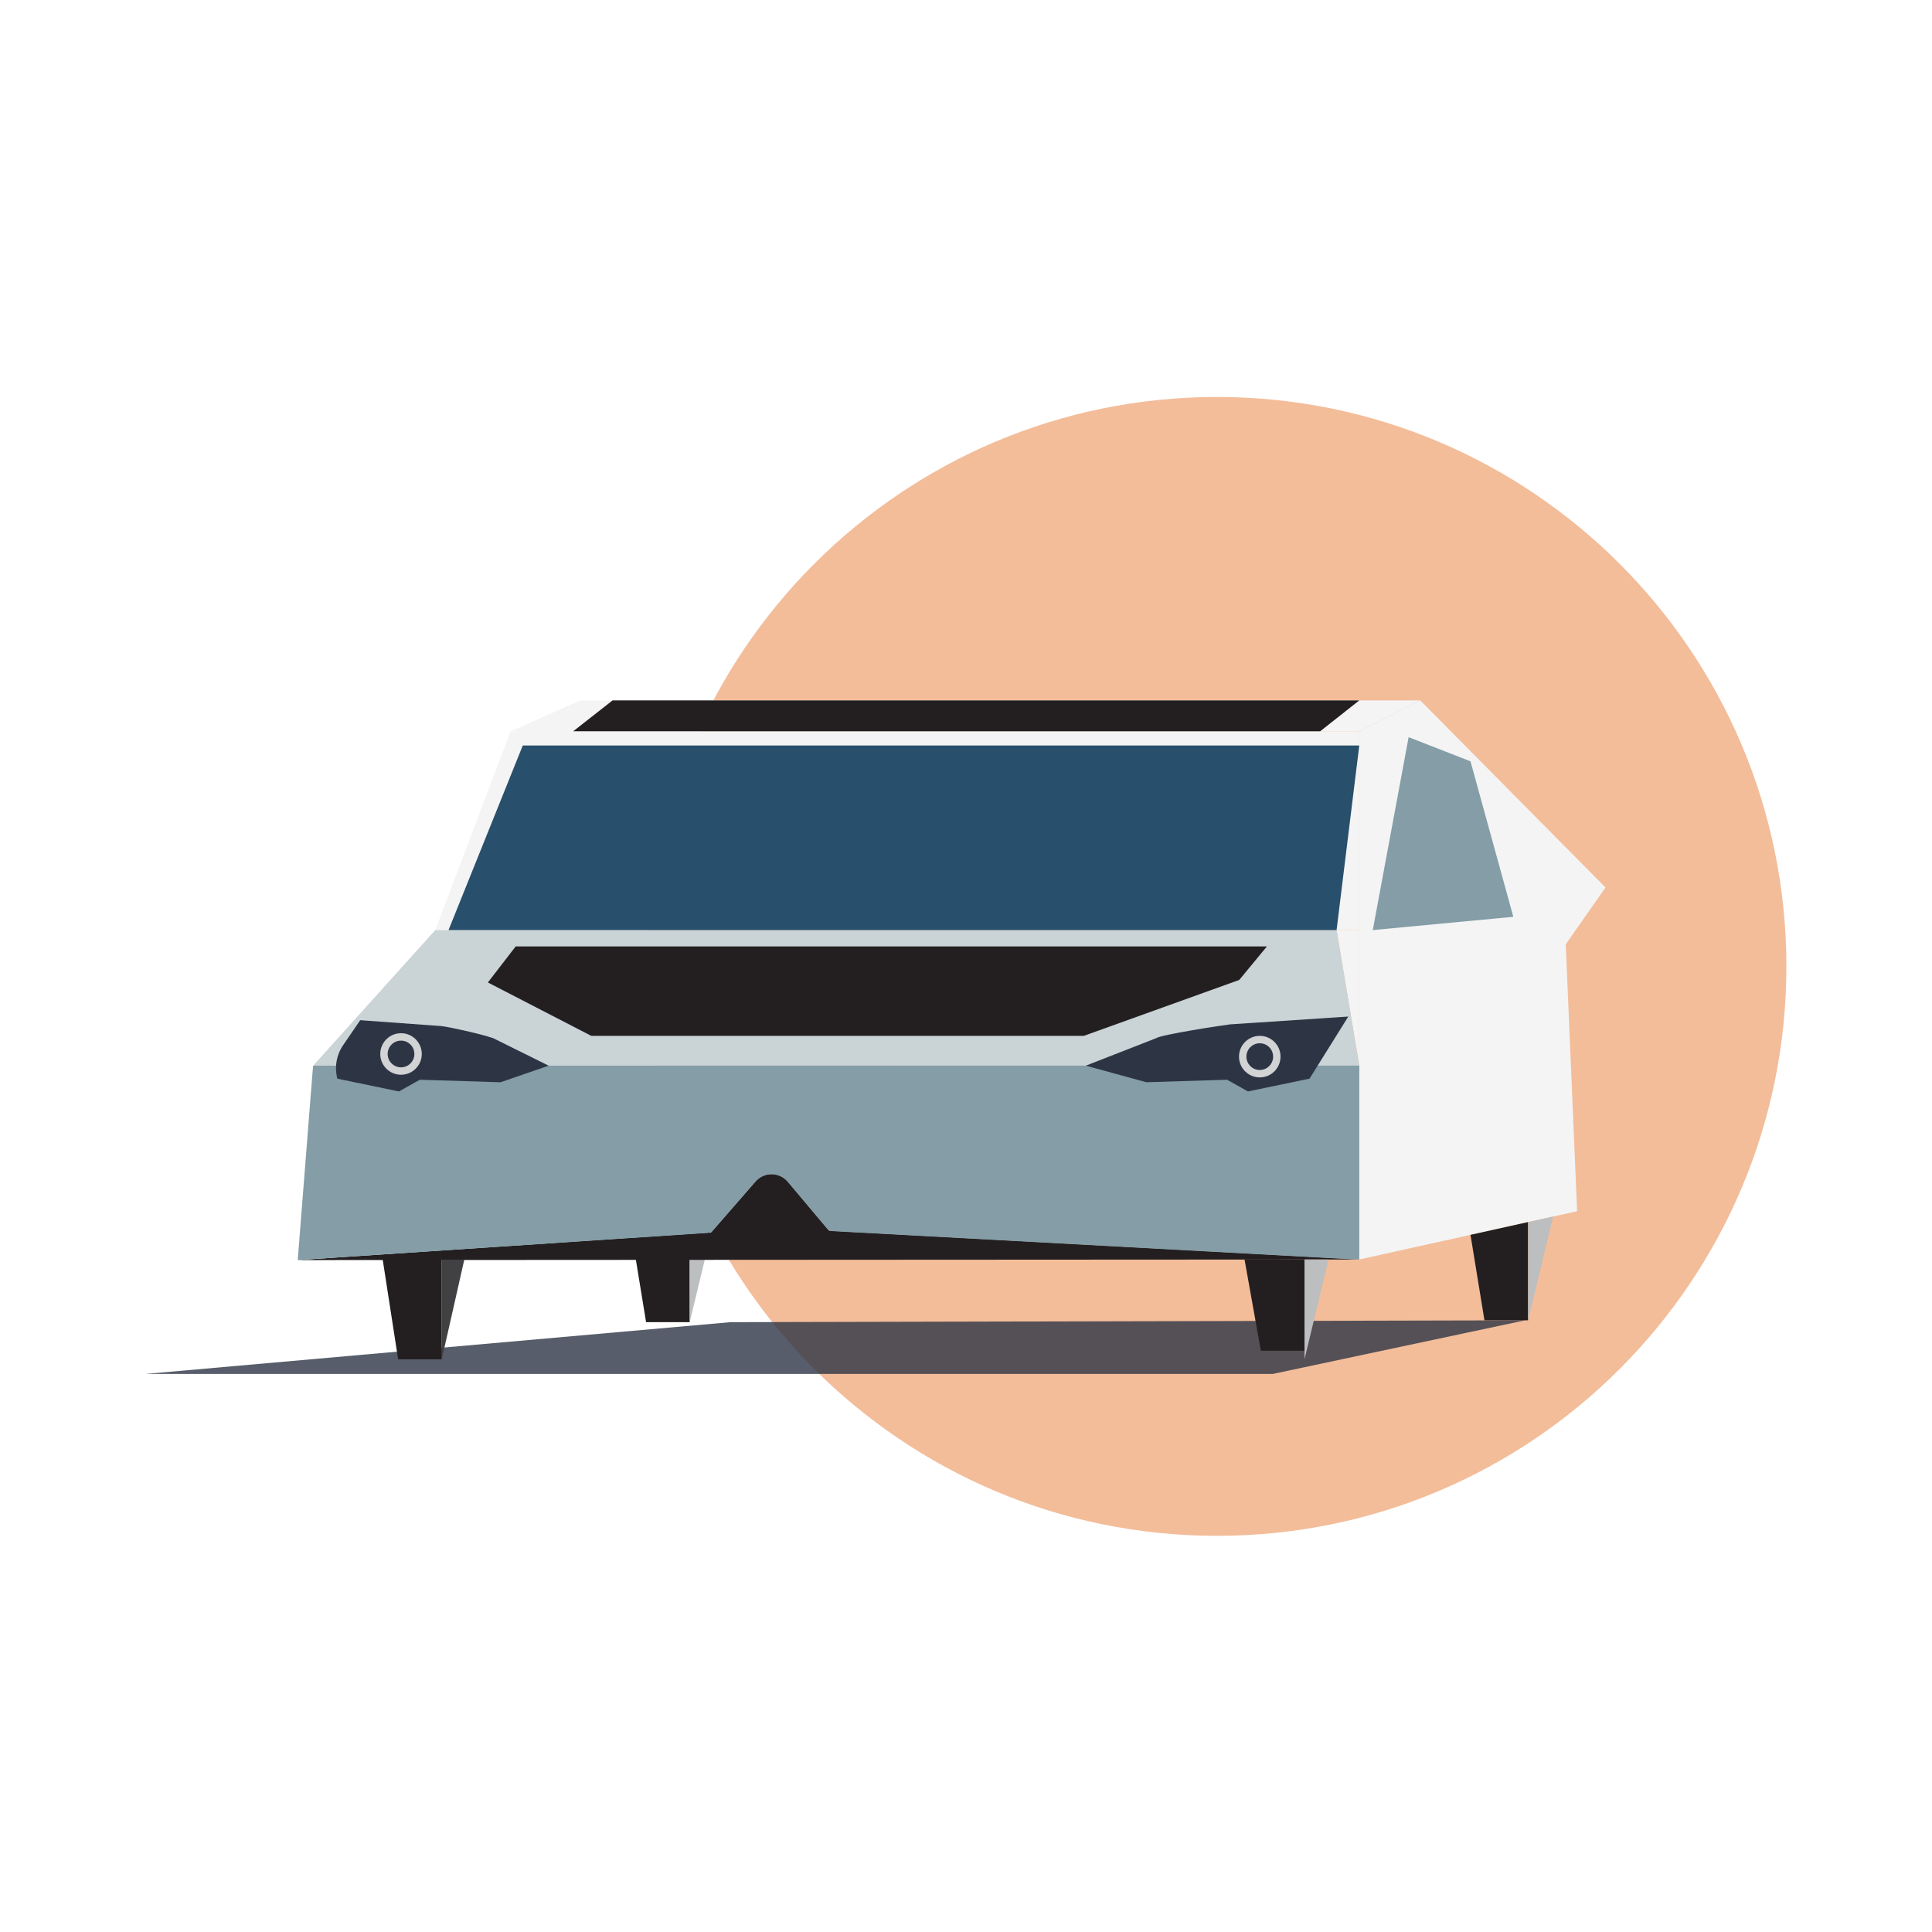
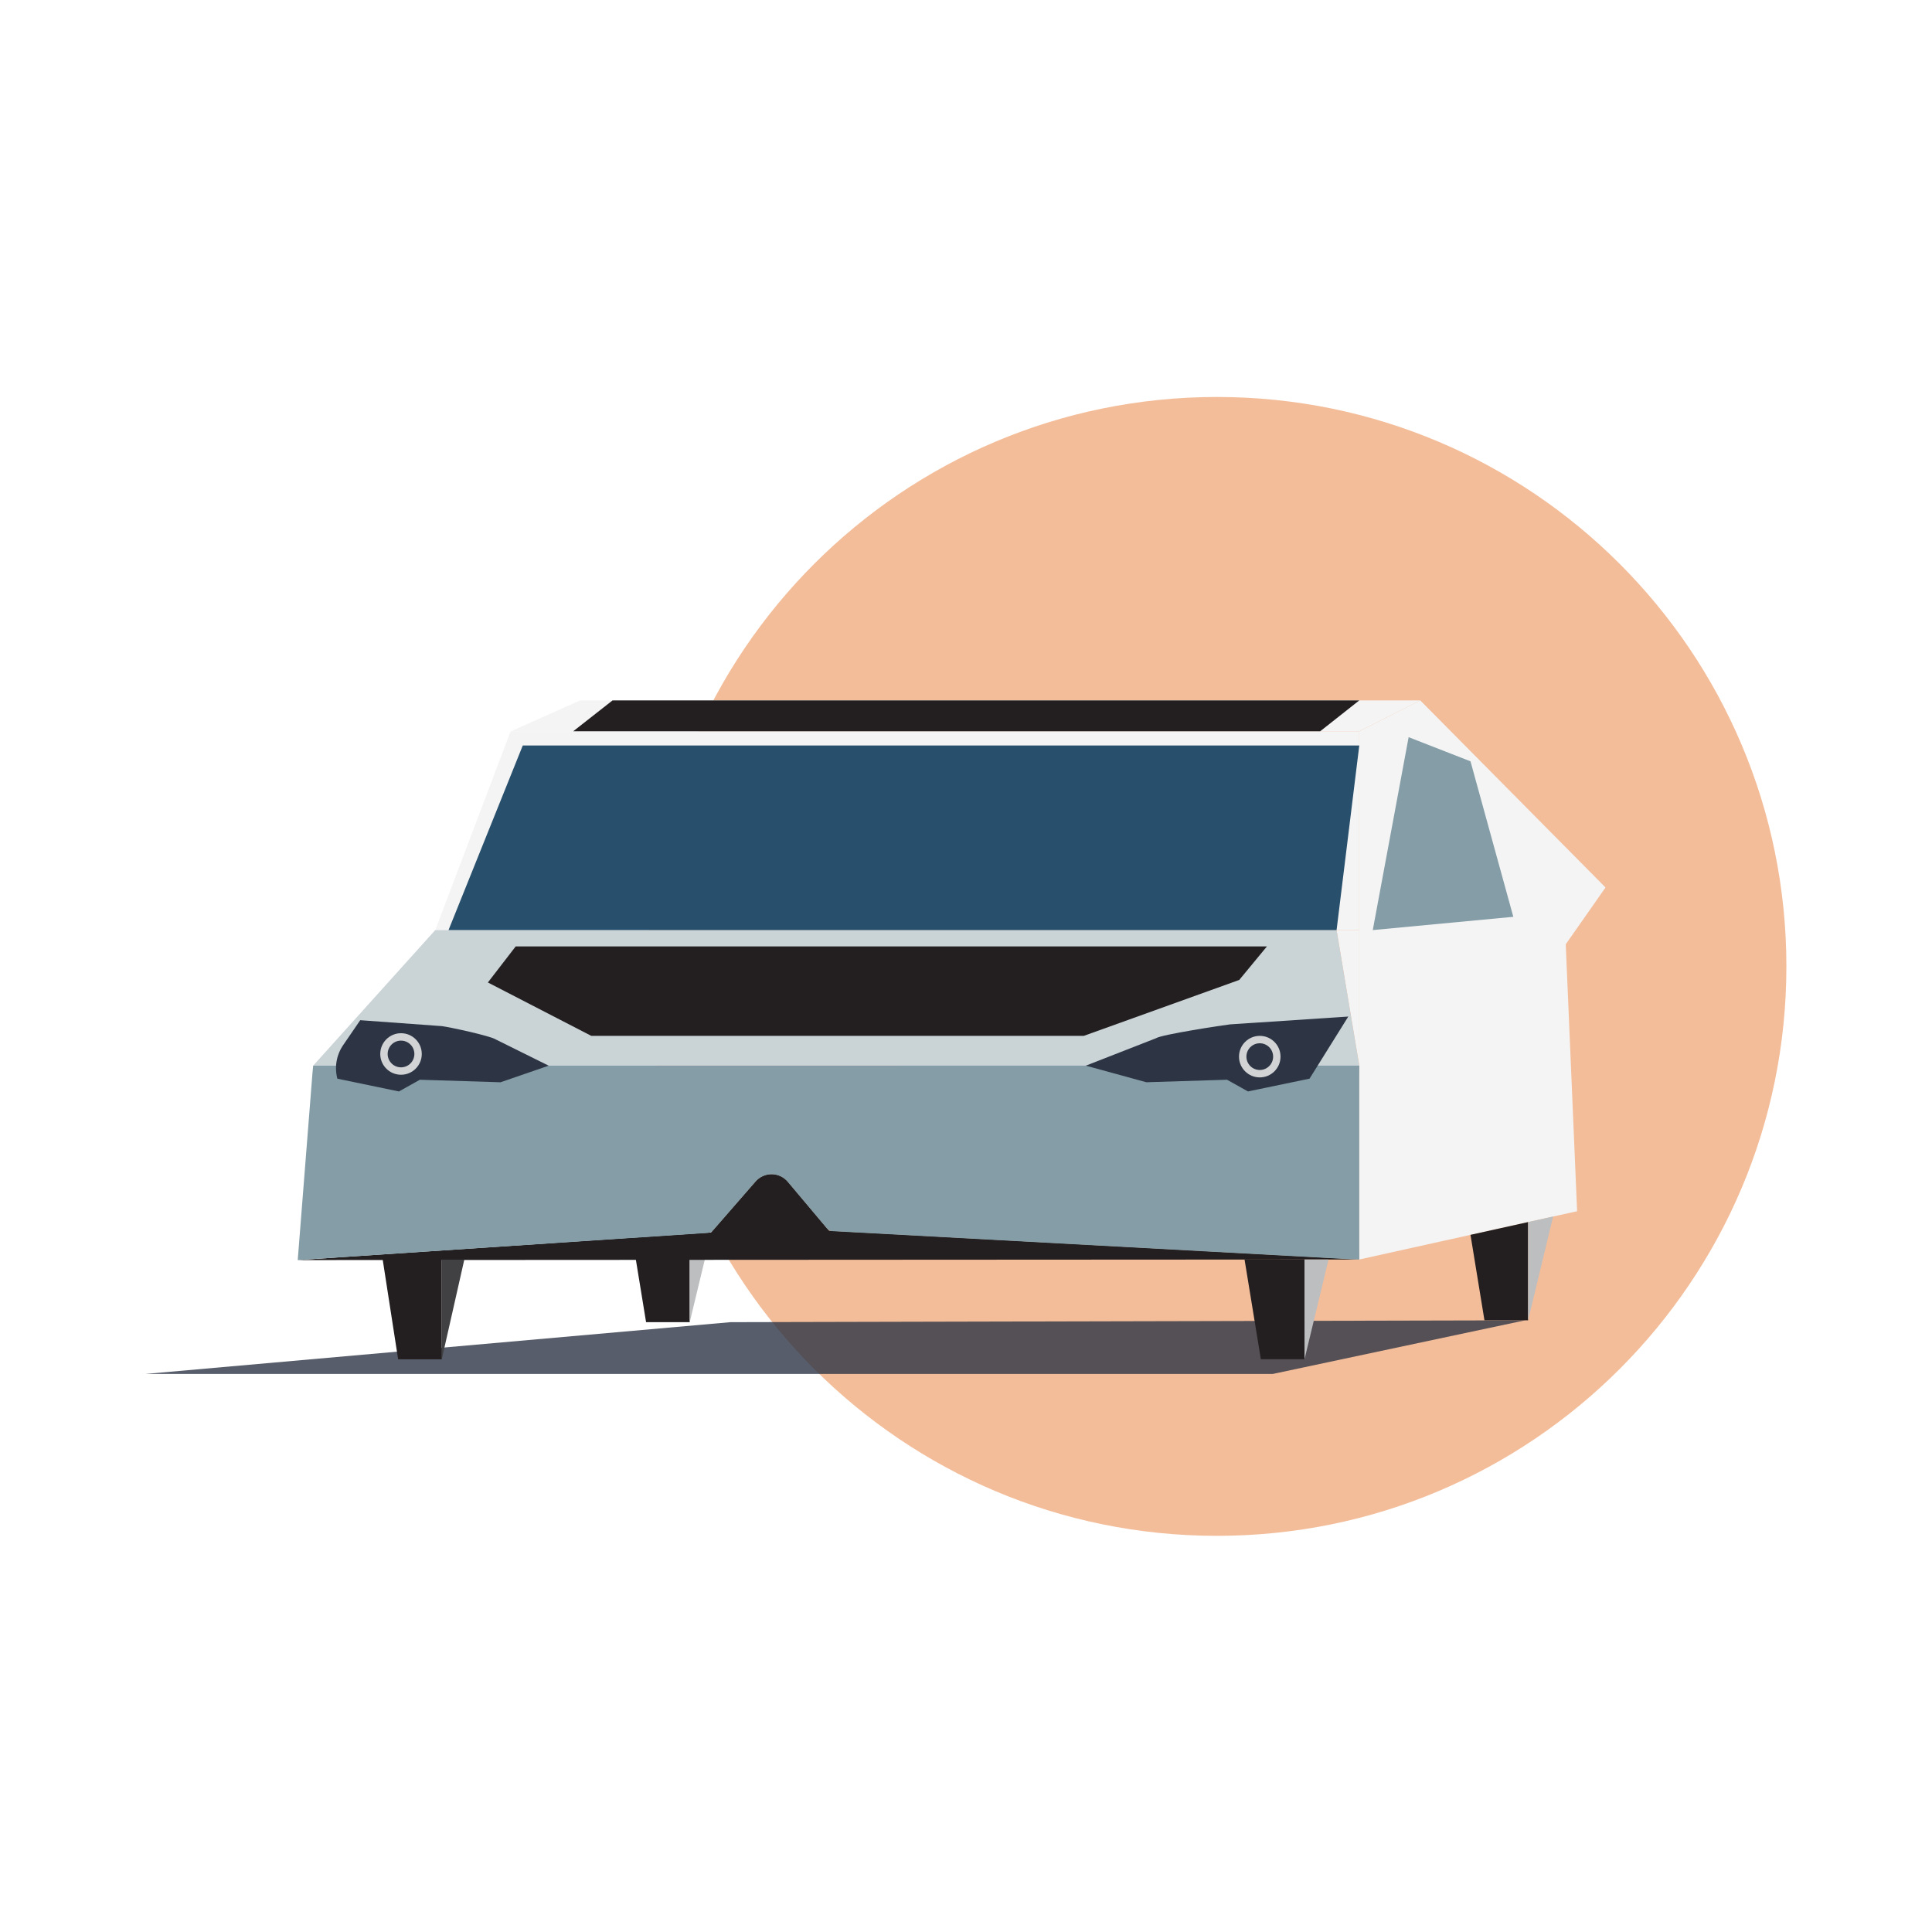
<svg xmlns="http://www.w3.org/2000/svg" width="2375" height="2375" viewBox="0 0 2375 2375" fill="none">
  <circle cx="1496" cy="1188" r="700" fill="#F3BD9A" />
  <path opacity="0.8" d="M1564.74 1688.96H179L897.878 1625.34L1874.84 1623.06L1564.74 1688.96Z" fill="#2D3545" />
  <path d="M847.878 1625.34H794.219L781.661 1548.46L847.878 1548.37V1625.34Z" fill="#231F20" />
  <path d="M847.878 1548.37V1625.34L866.424 1548.37H847.878Z" fill="#BCBEC0" />
  <path d="M366 1549L1670.95 1548.29L1019.22 1512.91L968.474 1452.59C966.048 1449.7 963.026 1447.38 959.615 1445.77C956.205 1444.17 952.488 1443.32 948.718 1443.28C944.949 1443.25 941.217 1444.03 937.779 1445.58C934.341 1447.13 931.279 1449.4 928.802 1452.24L874.093 1515.01L366 1549Z" fill="#231F20" />
  <path d="M1670.95 1143.34H535.079L627.671 898.98H1670.95V1143.34Z" fill="#F4F4F4" />
  <path d="M1670.96 1143.34V1310.03L1643.05 1143.34H1670.96Z" fill="#F4F4F4" />
  <path d="M1670.95 1310.03L385 1310L535.08 1143.34H1643.05L1670.95 1310.03Z" fill="#CAD3D6" />
  <path d="M1670.95 898.98H628.161L713.164 861H1745.9L1670.95 898.98Z" fill="#F4F4F4" />
  <path d="M1745.9 861L1973.65 1090.98L1924.77 1160.8L1938.74 1488.94L1670.96 1548.29V898.98L1745.9 861Z" fill="#F4F4F4" />
  <path d="M1643.05 1143.34H551.376L642.638 916.43H1670.95L1643.05 1143.34Z" fill="#284F6B" />
  <path d="M543.088 1670.96H489.429L470.442 1548.37L543.088 1548.46V1670.96Z" fill="#231F20" />
  <path d="M543.088 1548.46V1670.96L570.772 1548.46H543.088Z" fill="#414042" />
  <path d="M633.94 1163.42H1557.43L1523.4 1204.64L1332.31 1273.38H726.872L599.757 1207.75L633.94 1163.42Z" fill="#231F20" />
-   <path d="M1603.63 1660.48H1549.96L1529.92 1548.29H1603.63V1660.48Z" fill="#231F20" />
+   <path d="M1603.63 1670.88H1549.96L1529.92 1548.29H1603.63V1670.88Z" fill="#231F20" />
  <path d="M1603.63 1548.29V1670.96L1633.17 1548.29H1603.63Z" fill="#BCBEC0" />
  <path d="M1661.03 1548.04L1023.23 1513.42C1021.95 1513.34 1020.7 1513.01 1019.55 1512.44C1018.4 1511.87 1017.38 1511.07 1016.56 1510.08L968.378 1452.8C965.957 1449.93 962.943 1447.61 959.543 1446.01C956.142 1444.41 952.435 1443.56 948.677 1443.53C944.919 1443.5 941.198 1444.28 937.77 1445.82C934.341 1447.36 931.287 1449.62 928.816 1452.46L876.607 1512.42C875.797 1513.35 874.811 1514.11 873.706 1514.66C872.601 1515.21 871.399 1515.53 870.168 1515.61L366 1549L384.124 1319.02C384.308 1316.66 385 1310 385 1310H1671C1671 1310 1670.91 1317.26 1670.91 1319.75V1538.75L1670.95 1548.29L1661.03 1548.04Z" fill="#849DA7" />
  <path d="M1878.5 1623.06H1824.84L1807.68 1517.99L1878.5 1502.29V1623.06Z" fill="#231F20" />
  <path d="M1878.5 1502.29V1623.06L1909.24 1495.48L1878.5 1502.29Z" fill="#BCBEC0" />
  <path d="M615.314 1330.43L516.143 1327.32L490.408 1341.72L414.713 1326.01C412.865 1319.03 412.545 1311.73 413.773 1304.61C415.001 1297.5 417.75 1290.73 421.832 1284.77L442.828 1254.12L543.068 1261.4C550.936 1262.25 603.156 1273.4 609.665 1277.89L674.492 1310.03L615.314 1330.43Z" fill="#2D3545" />
  <path d="M1657.45 1249.65L1512.17 1259.25C1504.3 1260.1 1427.71 1271.76 1421.18 1276.25L1334.8 1310.01L1409.21 1330.41L1508.38 1327.3L1534.12 1341.7L1609.82 1325.99" fill="#2D3545" />
  <path d="M1548.63 1324.44C1562.73 1324.44 1574.15 1313.01 1574.15 1298.91C1574.15 1284.81 1562.73 1273.38 1548.63 1273.38C1534.53 1273.38 1523.1 1284.81 1523.1 1298.91C1523.1 1313.01 1534.53 1324.44 1548.63 1324.44Z" fill="#D1D3D4" />
  <path d="M492.967 1321.18C507.064 1321.18 518.492 1309.75 518.492 1295.65C518.492 1281.55 507.064 1270.12 492.967 1270.12C478.87 1270.12 467.442 1281.55 467.442 1295.65C467.442 1309.75 478.87 1321.18 492.967 1321.18Z" fill="#D1D3D4" />
  <path d="M1548.63 1315.33C1557.7 1315.33 1565.05 1307.98 1565.05 1298.91C1565.05 1289.84 1557.7 1282.49 1548.63 1282.49C1539.56 1282.49 1532.21 1289.84 1532.21 1298.91C1532.21 1307.98 1539.56 1315.33 1548.63 1315.33Z" fill="#2D3545" />
  <path d="M492.968 1312.07C502.034 1312.07 509.384 1304.72 509.384 1295.65C509.384 1286.58 502.034 1279.23 492.968 1279.23C483.901 1279.23 476.551 1286.58 476.551 1295.65C476.551 1304.72 483.901 1312.07 492.968 1312.07Z" fill="#2D3545" />
  <path d="M1622.85 898.98H704.616L753.017 861H1670.95L1622.85 898.98Z" fill="#231F20" />
  <path d="M1860.32 1127.03L1687.55 1143.34L1731.62 906.21L1807.68 935.9L1860.32 1127.03Z" fill="#849DA7" />
</svg>
